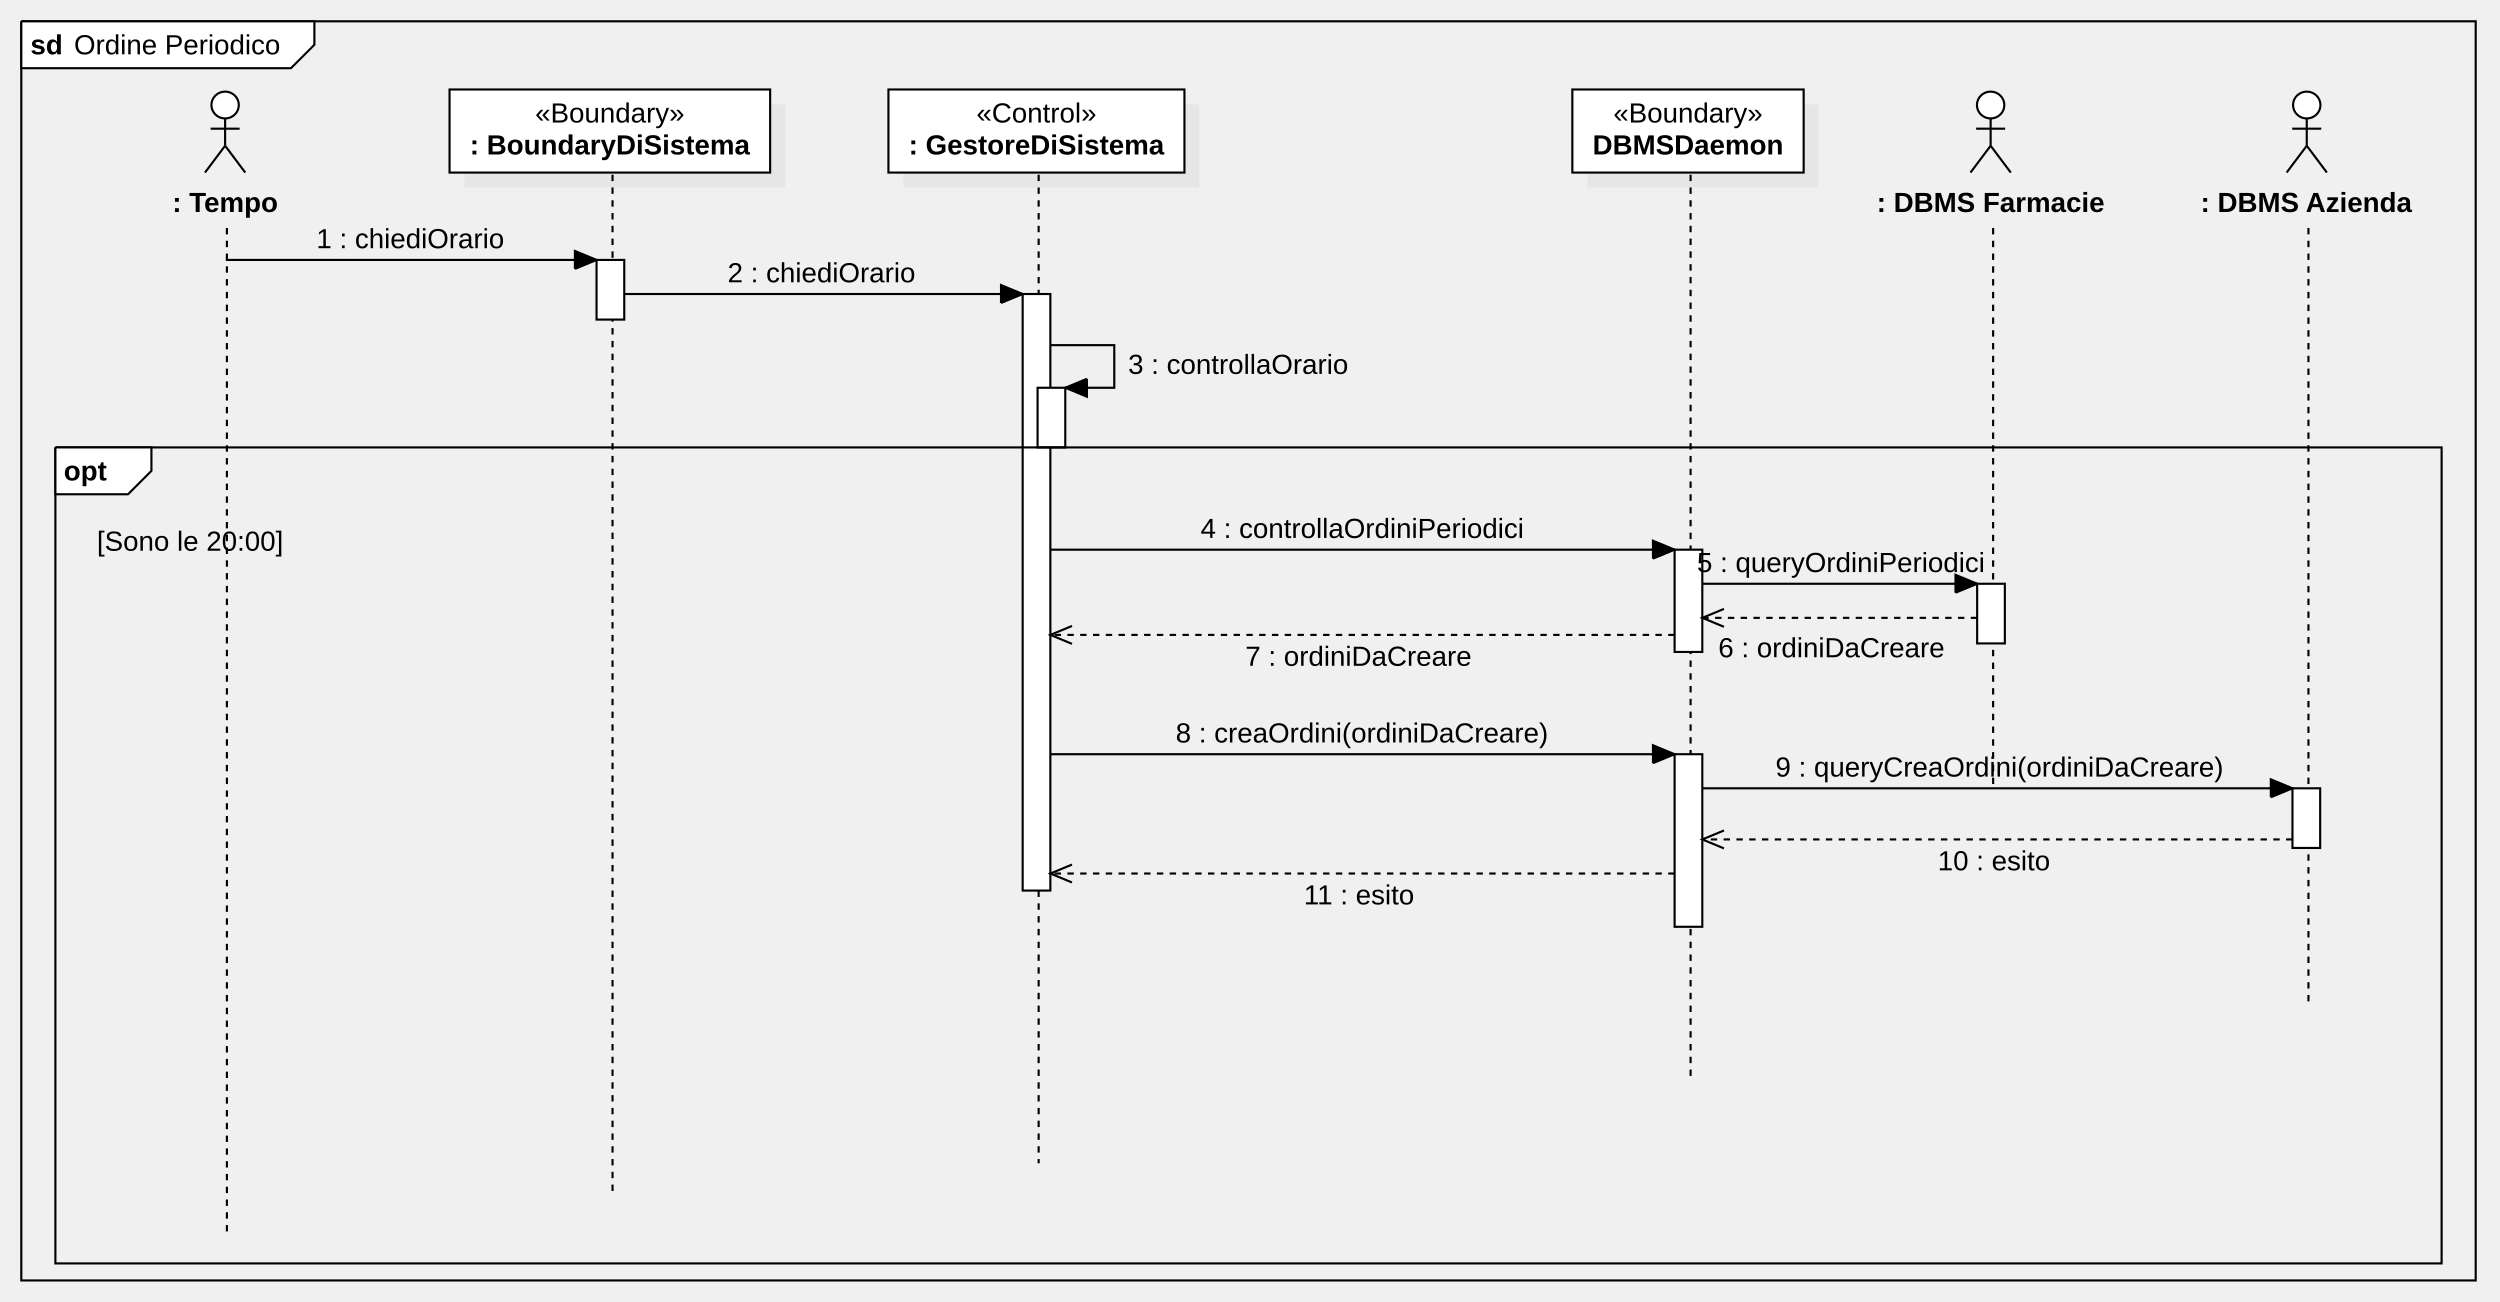
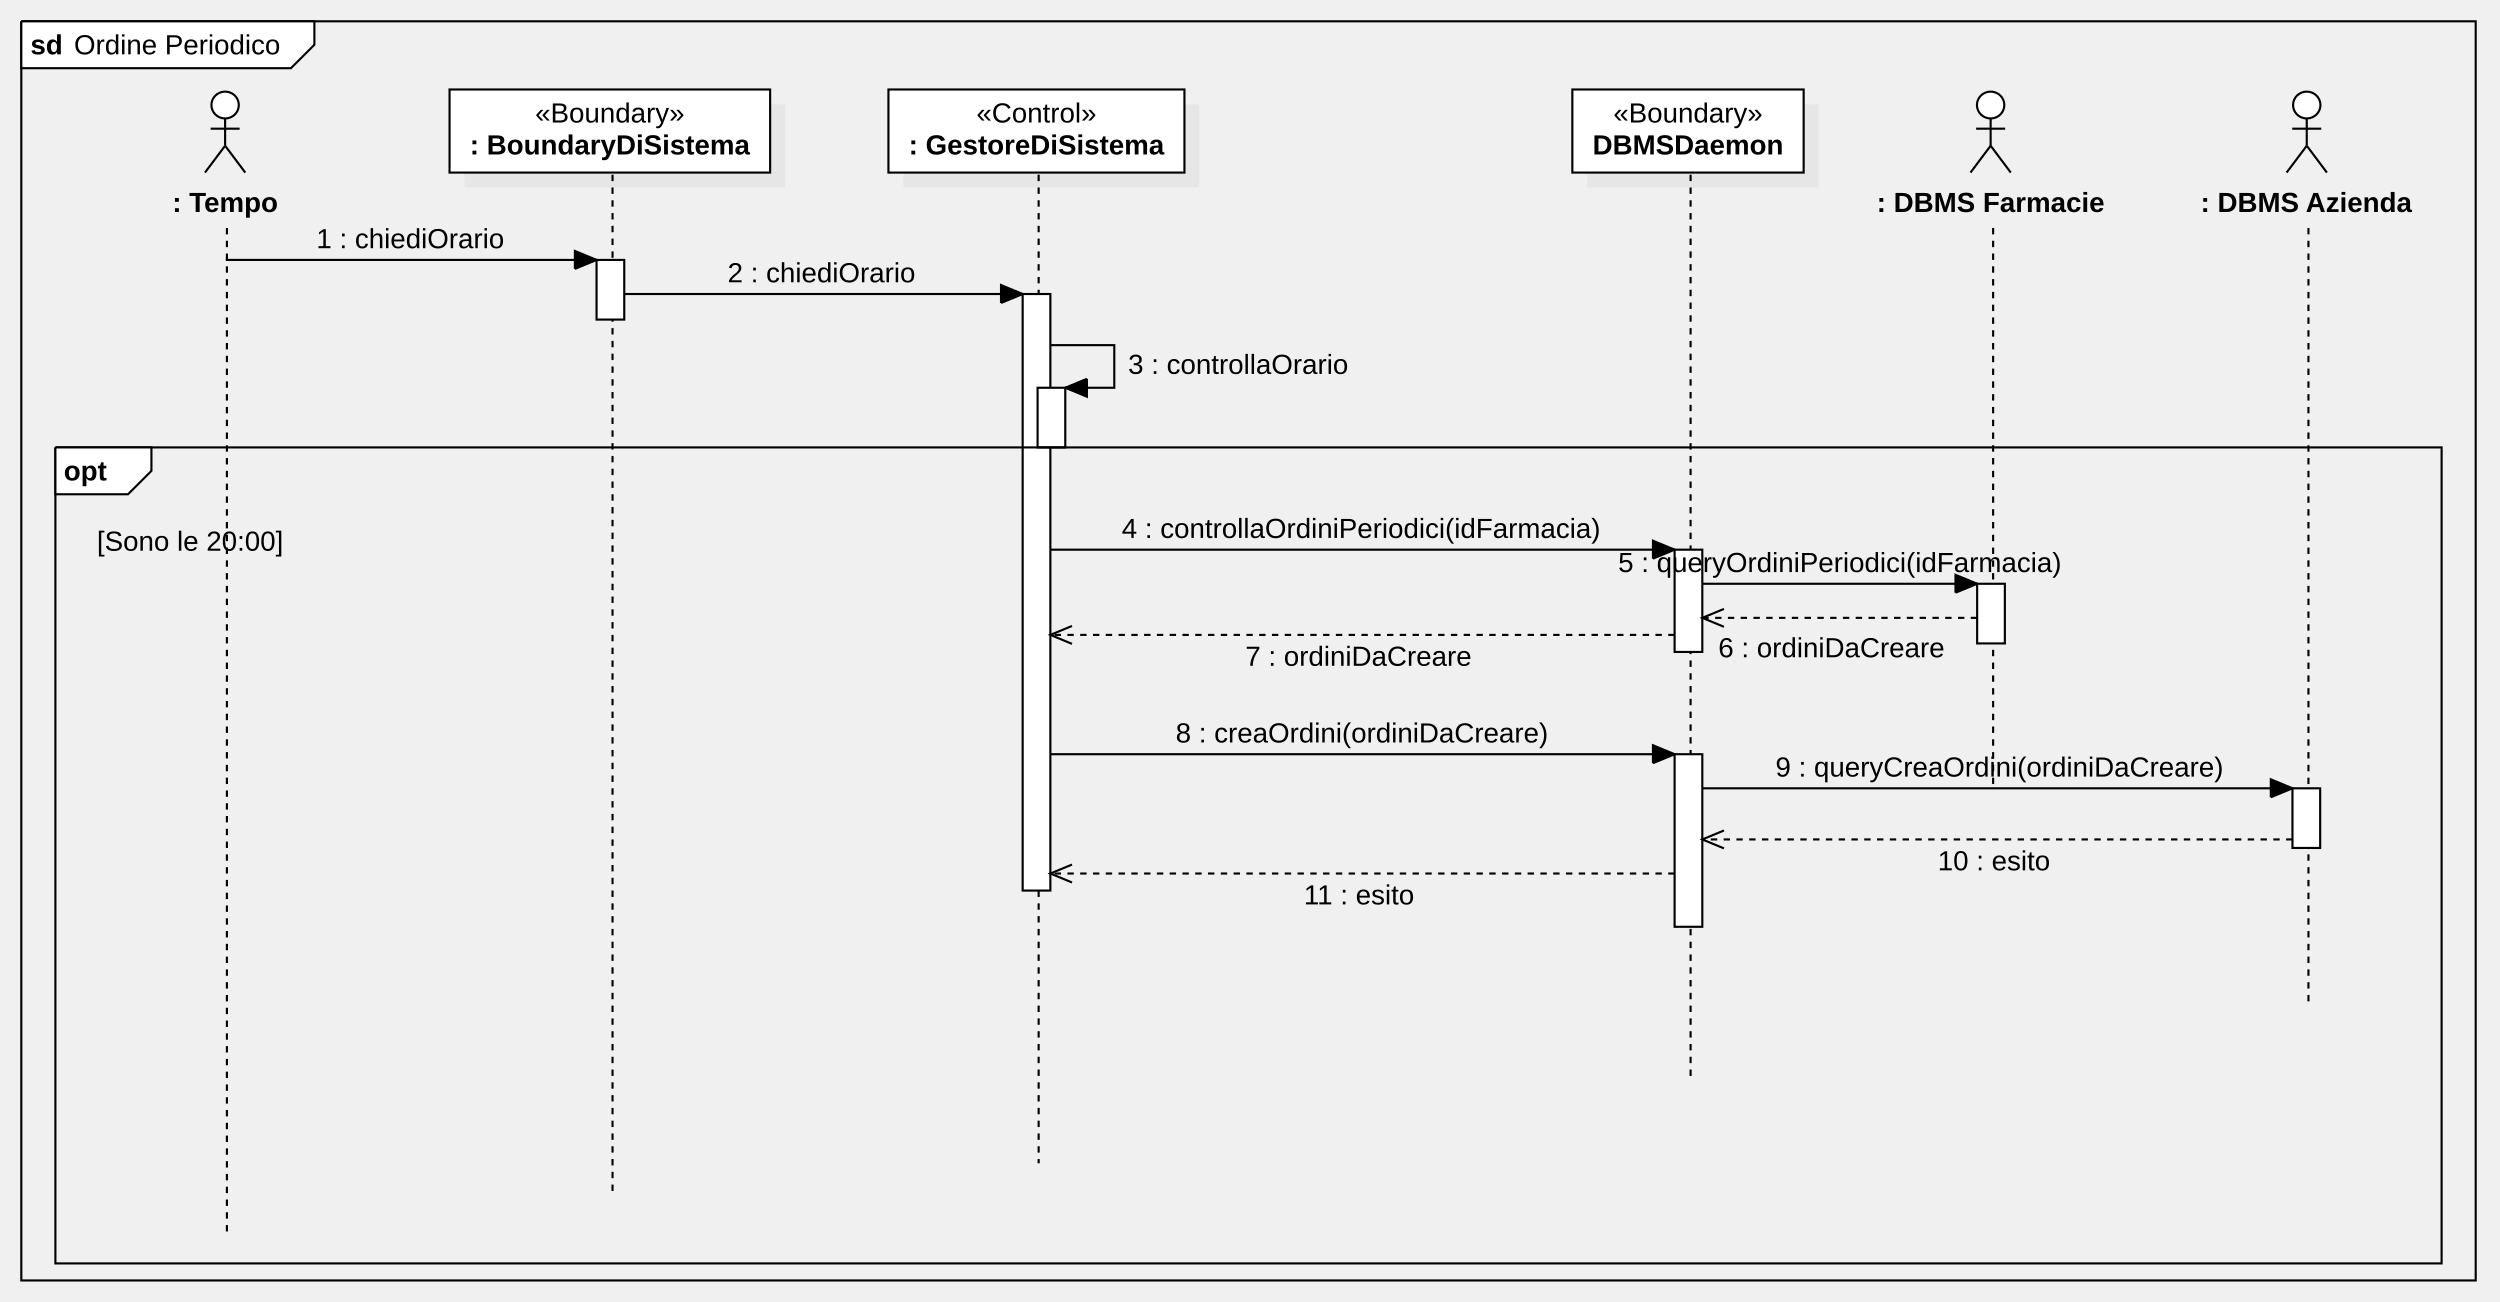
<svg xmlns="http://www.w3.org/2000/svg" height="611" version="1.1" width="1173.407">
  <defs />
  <g>
    <g transform="translate(2,2) scale(1,1)">
      <path d="M 8 8 L 1160 8 L 1160 599 L 8 599 L 8 8" fill="none" stroke="#000000" stroke-miterlimit="10" />
    </g>
    <g transform="translate(2,2) scale(1,1)">
      <path d="M 8 8 L 8 30 L 134.557 30 L 145.557 19 L 145.557 8 L 8 8" fill="#ffffff" stroke="none" />
    </g>
    <g transform="translate(2,2) scale(1,1)">
      <path d="M 8 8 L 8 30 L 134.557 30 L 145.557 19 L 145.557 8 L 8 8 L 8 8" fill="none" stroke="#000000" stroke-miterlimit="10" />
    </g>
    <g transform="translate(2,2) scale(1,1)">
      <g>
        <path fill="none" stroke="none" />
        <text fill="#000000" font-family="Arial" font-size="13px" font-style="normal" font-weight="normal" stroke="none" text-decoration="none" x="32.73" y="23.5">Ordine Periodico</text>
      </g>
    </g>
    <g transform="translate(2,2) scale(1,1)">
      <g>
        <path fill="none" stroke="none" />
        <text fill="#000000" font-family="Arial" font-size="13px" font-style="normal" font-weight="bold" stroke="none" text-decoration="none" x="12.28" y="23.5">sd</text>
      </g>
    </g>
    <g transform="translate(2,2) scale(1,1)">
      <path d="M 97.233 47.3 C 97.233 43.821 100.111 41 103.662 41 C 107.213 41 110.091 43.821 110.091 47.3 C 110.091 50.779 107.213 53.6 103.662 53.6 C 100.111 53.6 97.233 50.779 97.233 47.3 Z" fill="#ffffff" stroke="none" />
    </g>
    <g transform="translate(2,2) scale(1,1)">
      <path d="M 97.233 47.3 C 97.233 43.821 100.111 41 103.662 41 C 107.213 41 110.091 43.821 110.091 47.3 C 110.091 50.779 107.213 53.6 103.662 53.6 C 100.111 53.6 97.233 50.779 97.233 47.3 Z" fill="none" stroke="#000000" stroke-miterlimit="10" />
    </g>
    <g transform="translate(2,2) scale(1,1)">
      <path d="M 103.662 53.6 L 103.662 66.4" fill="none" stroke="#000000" stroke-miterlimit="10" />
    </g>
    <g transform="translate(2,2) scale(1,1)">
      <path d="M 96.855 58.4 L 110.469 58.4" fill="none" stroke="#000000" stroke-miterlimit="10" />
    </g>
    <g transform="translate(2,2) scale(1,1)">
      <path d="M 103.662 66.4 L 94.208 79" fill="none" stroke="#000000" stroke-miterlimit="10" />
    </g>
    <g transform="translate(2,2) scale(1,1)">
      <path d="M 103.662 66.4 L 113.117 79" fill="none" stroke="#000000" stroke-miterlimit="10" />
    </g>
    <g transform="translate(2,2) scale(1,1)">
      <g>
        <path fill="none" stroke="none" />
        <text fill="#000000" font-family="Arial" font-size="13px" font-style="normal" font-weight="bold" stroke="none" text-decoration="none" x="78.868" y="97.5">: Tempo</text>
      </g>
    </g>
    <g transform="translate(2,2) scale(1,1)">
      <path d="M 104.5 105 L 104.5 576" fill="none" stroke="#000000" stroke-dasharray="3" stroke-miterlimit="10" />
    </g>
    <g transform="translate(2,2) scale(1,1)">
      <rect fill="#C0C0C0" height="39" opacity="0.2" stroke="none" width="150.473" x="216" y="47" />
    </g>
    <g transform="translate(2,2) scale(1,1)">
      <rect fill="#ffffff" height="39" stroke="none" width="150.473" x="209" y="40" />
    </g>
    <g transform="translate(2,2) scale(1,1)">
      <path d="M 209 40 L 359.473 40 L 359.473 79 L 209 79 L 209 40 Z Z" fill="none" stroke="#000000" stroke-miterlimit="10" />
    </g>
    <g transform="translate(2,2) scale(1,1)">
      <g>
        <path fill="none" stroke="none" />
        <text fill="#000000" font-family="Arial" font-size="13px" font-style="normal" font-weight="normal" stroke="none" text-decoration="none" x="249.181" y="55.5">«Boundary»</text>
      </g>
    </g>
    <g transform="translate(2,2) scale(1,1)">
      <g>
        <path fill="none" stroke="none" />
        <text fill="#000000" font-family="Arial" font-size="13px" font-style="normal" font-weight="bold" stroke="none" text-decoration="none" x="218.5" y="70.5">: BoundaryDiSistema</text>
      </g>
    </g>
    <g transform="translate(2,2) scale(1,1)">
      <path d="M 285.5 80 L 285.5 560" fill="none" stroke="#000000" stroke-dasharray="3" stroke-miterlimit="10" />
    </g>
    <g transform="translate(2,2) scale(1,1)">
      <rect fill="#C0C0C0" height="39" opacity="0.2" stroke="none" width="138.933" x="422" y="47" />
    </g>
    <g transform="translate(2,2) scale(1,1)">
      <rect fill="#ffffff" height="39" stroke="none" width="138.933" x="415" y="40" />
    </g>
    <g transform="translate(2,2) scale(1,1)">
      <path d="M 415 40 L 553.933 40 L 553.933 79 L 415 79 L 415 40 Z Z" fill="none" stroke="#000000" stroke-miterlimit="10" />
    </g>
    <g transform="translate(2,2) scale(1,1)">
      <g>
        <path fill="none" stroke="none" />
        <text fill="#000000" font-family="Arial" font-size="13px" font-style="normal" font-weight="normal" stroke="none" text-decoration="none" x="456.283" y="55.5">«Control»</text>
      </g>
    </g>
    <g transform="translate(2,2) scale(1,1)">
      <g>
        <path fill="none" stroke="none" />
        <text fill="#000000" font-family="Arial" font-size="13px" font-style="normal" font-weight="bold" stroke="none" text-decoration="none" x="424.5" y="70.5">: GestoreDiSistema</text>
      </g>
    </g>
    <g transform="translate(2,2) scale(1,1)">
      <path d="M 485.5 80 L 485.5 544" fill="none" stroke="#000000" stroke-dasharray="3" stroke-miterlimit="10" />
    </g>
    <g transform="translate(2,2) scale(1,1)">
      <rect fill="#C0C0C0" height="39" opacity="0.2" stroke="none" width="108.565" x="743" y="47" />
    </g>
    <g transform="translate(2,2) scale(1,1)">
      <rect fill="#ffffff" height="39" stroke="none" width="108.565" x="736" y="40" />
    </g>
    <g transform="translate(2,2) scale(1,1)">
      <path d="M 736 40 L 844.565 40 L 844.565 79 L 736 79 L 736 40 Z Z" fill="none" stroke="#000000" stroke-miterlimit="10" />
    </g>
    <g transform="translate(2,2) scale(1,1)">
      <g>
        <path fill="none" stroke="none" />
        <text fill="#000000" font-family="Arial" font-size="13px" font-style="normal" font-weight="normal" stroke="none" text-decoration="none" x="755.228" y="55.5">«Boundary»</text>
      </g>
    </g>
    <g transform="translate(2,2) scale(1,1)">
      <g>
        <path fill="none" stroke="none" />
        <text fill="#000000" font-family="Arial" font-size="13px" font-style="normal" font-weight="bold" stroke="none" text-decoration="none" x="745.5" y="70.5">DBMSDaemon</text>
      </g>
    </g>
    <g transform="translate(2,2) scale(1,1)">
      <path d="M 791.5 80 L 791.5 505" fill="none" stroke="#000000" stroke-dasharray="3" stroke-miterlimit="10" />
    </g>
    <g transform="translate(2,2) scale(1,1)">
      <path d="M 1074.275 47.3 C 1074.275 43.821 1077.153 41 1080.704 41 C 1084.254 41 1087.133 43.821 1087.133 47.3 C 1087.133 50.779 1084.254 53.6 1080.704 53.6 C 1077.153 53.6 1074.275 50.779 1074.275 47.3 Z" fill="#ffffff" stroke="none" />
    </g>
    <g transform="translate(2,2) scale(1,1)">
      <path d="M 1074.275 47.3 C 1074.275 43.821 1077.153 41 1080.704 41 C 1084.254 41 1087.133 43.821 1087.133 47.3 C 1087.133 50.779 1084.254 53.6 1080.704 53.6 C 1077.153 53.6 1074.275 50.779 1074.275 47.3 Z" fill="none" stroke="#000000" stroke-miterlimit="10" />
    </g>
    <g transform="translate(2,2) scale(1,1)">
      <path d="M 1080.704 53.6 L 1080.704 66.4" fill="none" stroke="#000000" stroke-miterlimit="10" />
    </g>
    <g transform="translate(2,2) scale(1,1)">
      <path d="M 1073.896 58.4 L 1087.511 58.4" fill="none" stroke="#000000" stroke-miterlimit="10" />
    </g>
    <g transform="translate(2,2) scale(1,1)">
      <path d="M 1080.704 66.4 L 1071.249 79" fill="none" stroke="#000000" stroke-miterlimit="10" />
    </g>
    <g transform="translate(2,2) scale(1,1)">
      <path d="M 1080.704 66.4 L 1090.158 79" fill="none" stroke="#000000" stroke-miterlimit="10" />
    </g>
    <g transform="translate(2,2) scale(1,1)">
      <g>
        <path fill="none" stroke="none" />
        <text fill="#000000" font-family="Arial" font-size="13px" font-style="normal" font-weight="bold" stroke="none" text-decoration="none" x="1030.868" y="97.5">: DBMS Azienda</text>
      </g>
    </g>
    <g transform="translate(2,2) scale(1,1)">
      <path d="M 1081.5 105 L 1081.5 470" fill="none" stroke="#000000" stroke-dasharray="3" stroke-miterlimit="10" />
    </g>
    <g transform="translate(2,2) scale(1,1)">
      <path d="M 925.899 47.3 C 925.899 43.821 928.777 41 932.328 41 C 935.879 41 938.757 43.821 938.757 47.3 C 938.757 50.779 935.879 53.6 932.328 53.6 C 928.777 53.6 925.899 50.779 925.899 47.3 Z" fill="#ffffff" stroke="none" />
    </g>
    <g transform="translate(2,2) scale(1,1)">
      <path d="M 925.899 47.3 C 925.899 43.821 928.777 41 932.328 41 C 935.879 41 938.757 43.821 938.757 47.3 C 938.757 50.779 935.879 53.6 932.328 53.6 C 928.777 53.6 925.899 50.779 925.899 47.3 Z" fill="none" stroke="#000000" stroke-miterlimit="10" />
    </g>
    <g transform="translate(2,2) scale(1,1)">
      <path d="M 932.328 53.6 L 932.328 66.4" fill="none" stroke="#000000" stroke-miterlimit="10" />
    </g>
    <g transform="translate(2,2) scale(1,1)">
      <path d="M 925.521 58.4 L 939.135 58.4" fill="none" stroke="#000000" stroke-miterlimit="10" />
    </g>
    <g transform="translate(2,2) scale(1,1)">
      <path d="M 932.328 66.4 L 922.874 79" fill="none" stroke="#000000" stroke-miterlimit="10" />
    </g>
    <g transform="translate(2,2) scale(1,1)">
      <path d="M 932.328 66.4 L 941.783 79" fill="none" stroke="#000000" stroke-miterlimit="10" />
    </g>
    <g transform="translate(2,2) scale(1,1)">
      <g>
        <path fill="none" stroke="none" />
        <text fill="#000000" font-family="Arial" font-size="13px" font-style="normal" font-weight="bold" stroke="none" text-decoration="none" x="878.868" y="97.5">: DBMS Farmacie</text>
      </g>
    </g>
    <g transform="translate(2,2) scale(1,1)">
      <path d="M 933.5 105 L 933.5 366" fill="none" stroke="#000000" stroke-dasharray="3" stroke-miterlimit="10" />
    </g>
    <g transform="translate(2,2) scale(1,1)">
      <path d="M 104 120 L 278 120" fill="none" stroke="#000000" stroke-miterlimit="10" />
    </g>
    <g transform="translate(2,2) scale(1,1)">
      <path d="M 267.837 124.21 L 278 120 L 267.837 115.79" fill="#000000" stroke="none" />
    </g>
    <g transform="translate(2,2) scale(1,1)">
      <path d="M 267.837 124.21 L 278 120 L 267.837 115.79 L 267.837 124.21" fill="none" stroke="#000000" stroke-miterlimit="10" />
    </g>
    <g transform="translate(2,2) scale(1,1)">
      <g>
        <path fill="none" stroke="none" />
        <text fill="#000000" font-family="Arial" font-size="13px" font-style="normal" font-weight="normal" stroke="none" text-decoration="none" x="146.5" y="114.5">1 : chiediOrario</text>
      </g>
    </g>
    <g transform="translate(2,2) scale(1,1)">
      <rect fill="#ffffff" height="28" stroke="none" width="13" x="278" y="120" />
    </g>
    <g transform="translate(2,2) scale(1,1)">
      <path d="M 278 120 L 291 120 L 291 148 L 278 148 L 278 120 Z Z" fill="none" stroke="#000000" stroke-miterlimit="10" />
    </g>
    <g transform="translate(2,2) scale(1,1)">
      <path d="M 291 136 L 478 136" fill="none" stroke="#000000" stroke-miterlimit="10" />
    </g>
    <g transform="translate(2,2) scale(1,1)">
      <path d="M 467.837 140.21 L 478 136 L 467.837 131.79" fill="#000000" stroke="none" />
    </g>
    <g transform="translate(2,2) scale(1,1)">
      <path d="M 467.837 140.21 L 478 136 L 467.837 131.79 L 467.837 140.21" fill="none" stroke="#000000" stroke-miterlimit="10" />
    </g>
    <g transform="translate(2,2) scale(1,1)">
      <g>
        <path fill="none" stroke="none" />
        <text fill="#000000" font-family="Arial" font-size="13px" font-style="normal" font-weight="normal" stroke="none" text-decoration="none" x="339.5" y="130.5">2 : chiediOrario</text>
      </g>
    </g>
    <g transform="translate(2,2) scale(1,1)">
      <rect fill="#ffffff" height="280" stroke="none" width="13" x="478" y="136" />
    </g>
    <g transform="translate(2,2) scale(1,1)">
      <path d="M 478 136 L 491 136 L 491 416 L 478 416 L 478 136 Z Z" fill="none" stroke="#000000" stroke-miterlimit="10" />
    </g>
    <g transform="translate(2,2) scale(1,1)">
      <path d="M 491 160 L 521 160 L 521 180 L 498 180" fill="none" stroke="#000000" stroke-miterlimit="10" />
    </g>
    <g transform="translate(2,2) scale(1,1)">
      <path d="M 508.163 175.79 L 498 180 L 508.163 184.21" fill="#000000" stroke="none" />
    </g>
    <g transform="translate(2,2) scale(1,1)">
      <path d="M 508.163 175.79 L 498 180 L 508.163 184.21 L 508.163 175.79" fill="none" stroke="#000000" stroke-miterlimit="10" />
    </g>
    <g transform="translate(2,2) scale(1,1)">
      <g>
        <path fill="none" stroke="none" />
        <text fill="#000000" font-family="Arial" font-size="13px" font-style="normal" font-weight="normal" stroke="none" text-decoration="none" x="527.5" y="173.5">3 : controllaOrario</text>
      </g>
    </g>
    <g transform="translate(2,2) scale(1,1)">
      <rect fill="#ffffff" height="28" stroke="none" width="13" x="485" y="180" />
    </g>
    <g transform="translate(2,2) scale(1,1)">
      <path d="M 485 180 L 498 180 L 498 208 L 485 208 L 485 180 Z Z" fill="none" stroke="#000000" stroke-miterlimit="10" />
    </g>
    <g transform="translate(2,2) scale(1,1)">
      <path d="M 491 256 L 784 256" fill="none" stroke="#000000" stroke-miterlimit="10" />
    </g>
    <g transform="translate(2,2) scale(1,1)">
      <path d="M 773.837 260.21 L 784 256 L 773.837 251.79" fill="#000000" stroke="none" />
    </g>
    <g transform="translate(2,2) scale(1,1)">
      <path d="M 773.837 260.21 L 784 256 L 773.837 251.79 L 773.837 260.21" fill="none" stroke="#000000" stroke-miterlimit="10" />
    </g>
    <g transform="translate(2,2) scale(1,1)">
      <g>
        <path fill="none" stroke="none" />
-         <text fill="#000000" font-family="Arial" font-size="13px" font-style="normal" font-weight="normal" stroke="none" text-decoration="none" x="561.5" y="250.5">4 : controllaOrdiniPeriodici</text>
+         <text fill="#000000" font-family="Arial" font-size="13px" font-style="normal" font-weight="normal" stroke="none" text-decoration="none" x="524.5" y="250.5">4 : controllaOrdiniPeriodici(idFarmacia)</text>
      </g>
    </g>
    <g transform="translate(2,2) scale(1,1)">
      <rect fill="#ffffff" height="48" stroke="none" width="13" x="784" y="256" />
    </g>
    <g transform="translate(2,2) scale(1,1)">
      <path d="M 784 256 L 797 256 L 797 304 L 784 304 L 784 256 Z Z" fill="none" stroke="#000000" stroke-miterlimit="10" />
    </g>
    <g transform="translate(2,2) scale(1,1)">
      <path d="M 797 272 L 926 272" fill="none" stroke="#000000" stroke-miterlimit="10" />
    </g>
    <g transform="translate(2,2) scale(1,1)">
      <path d="M 915.837 276.21 L 926 272 L 915.837 267.79" fill="#000000" stroke="none" />
    </g>
    <g transform="translate(2,2) scale(1,1)">
      <path d="M 915.837 276.21 L 926 272 L 915.837 267.79 L 915.837 276.21" fill="none" stroke="#000000" stroke-miterlimit="10" />
    </g>
    <g transform="translate(2,2) scale(1,1)">
      <g>
        <path fill="none" stroke="none" />
-         <text fill="#000000" font-family="Arial" font-size="13px" font-style="normal" font-weight="normal" stroke="none" text-decoration="none" x="794.5" y="266.5">5 : queryOrdiniPeriodici</text>
+         <text fill="#000000" font-family="Arial" font-size="13px" font-style="normal" font-weight="normal" stroke="none" text-decoration="none" x="757.5" y="266.5">5 : queryOrdiniPeriodici(idFarmacia)</text>
      </g>
    </g>
    <g transform="translate(2,2) scale(1,1)">
      <rect fill="#ffffff" height="28" stroke="none" width="13" x="926" y="272" />
    </g>
    <g transform="translate(2,2) scale(1,1)">
      <path d="M 926 272 L 939 272 L 939 300 L 926 300 L 926 272 Z Z" fill="none" stroke="#000000" stroke-miterlimit="10" />
    </g>
    <g transform="translate(2,2) scale(1,1)">
      <path d="M 926 288 L 797 288" fill="none" stroke="#000000" stroke-dasharray="3" stroke-miterlimit="10" />
    </g>
    <g transform="translate(2,2) scale(1,1)">
      <path d="M 807.163 283.79 L 797 288 L 807.163 292.21" fill="none" stroke="#000000" stroke-miterlimit="10" />
    </g>
    <g transform="translate(2,2) scale(1,1)">
      <g>
        <path fill="none" stroke="none" />
        <text fill="#000000" font-family="Arial" font-size="13px" font-style="normal" font-weight="normal" stroke="none" text-decoration="none" x="804.5" y="306.5">6 : ordiniDaCreare</text>
      </g>
    </g>
    <g transform="translate(2,2) scale(1,1)">
      <path d="M 784 296 L 491 296" fill="none" stroke="#000000" stroke-dasharray="3" stroke-miterlimit="10" />
    </g>
    <g transform="translate(2,2) scale(1,1)">
      <path d="M 501.163 291.79 L 491 296 L 501.163 300.21" fill="none" stroke="#000000" stroke-miterlimit="10" />
    </g>
    <g transform="translate(2,2) scale(1,1)">
      <g>
        <path fill="none" stroke="none" />
        <text fill="#000000" font-family="Arial" font-size="13px" font-style="normal" font-weight="normal" stroke="none" text-decoration="none" x="582.5" y="310.5">7 : ordiniDaCreare</text>
      </g>
    </g>
    <g transform="translate(2,2) scale(1,1)">
      <path d="M 491 352 L 784 352" fill="none" stroke="#000000" stroke-miterlimit="10" />
    </g>
    <g transform="translate(2,2) scale(1,1)">
      <path d="M 773.837 356.21 L 784 352 L 773.837 347.79" fill="#000000" stroke="none" />
    </g>
    <g transform="translate(2,2) scale(1,1)">
      <path d="M 773.837 356.21 L 784 352 L 773.837 347.79 L 773.837 356.21" fill="none" stroke="#000000" stroke-miterlimit="10" />
    </g>
    <g transform="translate(2,2) scale(1,1)">
      <g>
        <path fill="none" stroke="none" />
        <text fill="#000000" font-family="Arial" font-size="13px" font-style="normal" font-weight="normal" stroke="none" text-decoration="none" x="549.822" y="346.5">8 : creaOrdini(ordiniDaCreare)</text>
      </g>
    </g>
    <g transform="translate(2,2) scale(1,1)">
      <rect fill="#ffffff" height="81" stroke="none" width="13" x="784" y="352" />
    </g>
    <g transform="translate(2,2) scale(1,1)">
      <path d="M 784 352 L 797 352 L 797 433 L 784 433 L 784 352 Z Z" fill="none" stroke="#000000" stroke-miterlimit="10" />
    </g>
    <g transform="translate(2,2) scale(1,1)">
      <path d="M 797 368 L 1074 368" fill="none" stroke="#000000" stroke-miterlimit="10" />
    </g>
    <g transform="translate(2,2) scale(1,1)">
      <path d="M 1063.837 372.21 L 1074 368 L 1063.837 363.79" fill="#000000" stroke="none" />
    </g>
    <g transform="translate(2,2) scale(1,1)">
      <path d="M 1063.837 372.21 L 1074 368 L 1063.837 363.79 L 1063.837 372.21" fill="none" stroke="#000000" stroke-miterlimit="10" />
    </g>
    <g transform="translate(2,2) scale(1,1)">
      <g>
        <path fill="none" stroke="none" />
        <text fill="#000000" font-family="Arial" font-size="13px" font-style="normal" font-weight="normal" stroke="none" text-decoration="none" x="831.339" y="362.5">9 : queryCreaOrdini(ordiniDaCreare)</text>
      </g>
    </g>
    <g transform="translate(2,2) scale(1,1)">
      <rect fill="#ffffff" height="28" stroke="none" width="13" x="1074" y="368" />
    </g>
    <g transform="translate(2,2) scale(1,1)">
      <path d="M 1074 368 L 1087 368 L 1087 396 L 1074 396 L 1074 368 Z Z" fill="none" stroke="#000000" stroke-miterlimit="10" />
    </g>
    <g transform="translate(2,2) scale(1,1)">
      <path d="M 1074 392 L 797 392" fill="none" stroke="#000000" stroke-dasharray="3" stroke-miterlimit="10" />
    </g>
    <g transform="translate(2,2) scale(1,1)">
      <path d="M 807.163 387.79 L 797 392 L 807.163 396.21" fill="none" stroke="#000000" stroke-miterlimit="10" />
    </g>
    <g transform="translate(2,2) scale(1,1)">
      <g>
        <path fill="none" stroke="none" />
        <text fill="#000000" font-family="Arial" font-size="13px" font-style="normal" font-weight="normal" stroke="none" text-decoration="none" x="907.5" y="406.5">10 : esito</text>
      </g>
    </g>
    <g transform="translate(2,2) scale(1,1)">
      <path d="M 784 408 L 491 408" fill="none" stroke="#000000" stroke-dasharray="3" stroke-miterlimit="10" />
    </g>
    <g transform="translate(2,2) scale(1,1)">
      <path d="M 501.163 403.79 L 491 408 L 501.163 412.21" fill="none" stroke="#000000" stroke-miterlimit="10" />
    </g>
    <g transform="translate(2,2) scale(1,1)">
      <g>
        <path fill="none" stroke="none" />
        <text fill="#000000" font-family="Arial" font-size="13px" font-style="normal" font-weight="normal" stroke="none" text-decoration="none" x="609.982" y="422.5">11 : esito</text>
      </g>
    </g>
    <g transform="translate(2,2) scale(1,1)">
      <path d="M 24 208 L 1144 208 L 1144 591 L 24 591 L 24 208" fill="none" stroke="#000000" stroke-miterlimit="10" />
    </g>
    <g transform="translate(2,2) scale(1,1)">
      <path d="M 24 208 L 24 230 L 58.072 230 L 69.072 219 L 69.072 208 L 24 208" fill="#ffffff" stroke="none" />
    </g>
    <g transform="translate(2,2) scale(1,1)">
      <path d="M 24 208 L 24 230 L 58.072 230 L 69.072 219 L 69.072 208 L 24 208 L 24 208" fill="none" stroke="#000000" stroke-miterlimit="10" />
    </g>
    <g transform="translate(2,2) scale(1,1)">
      <g>
        <path fill="none" stroke="none" />
        <text fill="#000000" font-family="Arial" font-size="13px" font-style="normal" font-weight="bold" stroke="none" text-decoration="none" x="27.93" y="223.5">opt</text>
      </g>
    </g>
    <g transform="translate(2,2) scale(1,1)">
      <g>
        <path fill="none" stroke="none" />
        <text fill="#000000" font-family="Arial" font-size="13px" font-style="normal" font-weight="normal" stroke="none" text-decoration="none" x="43.5" y="256.5">[Sono le 20:00]</text>
      </g>
    </g>
  </g>
</svg>
